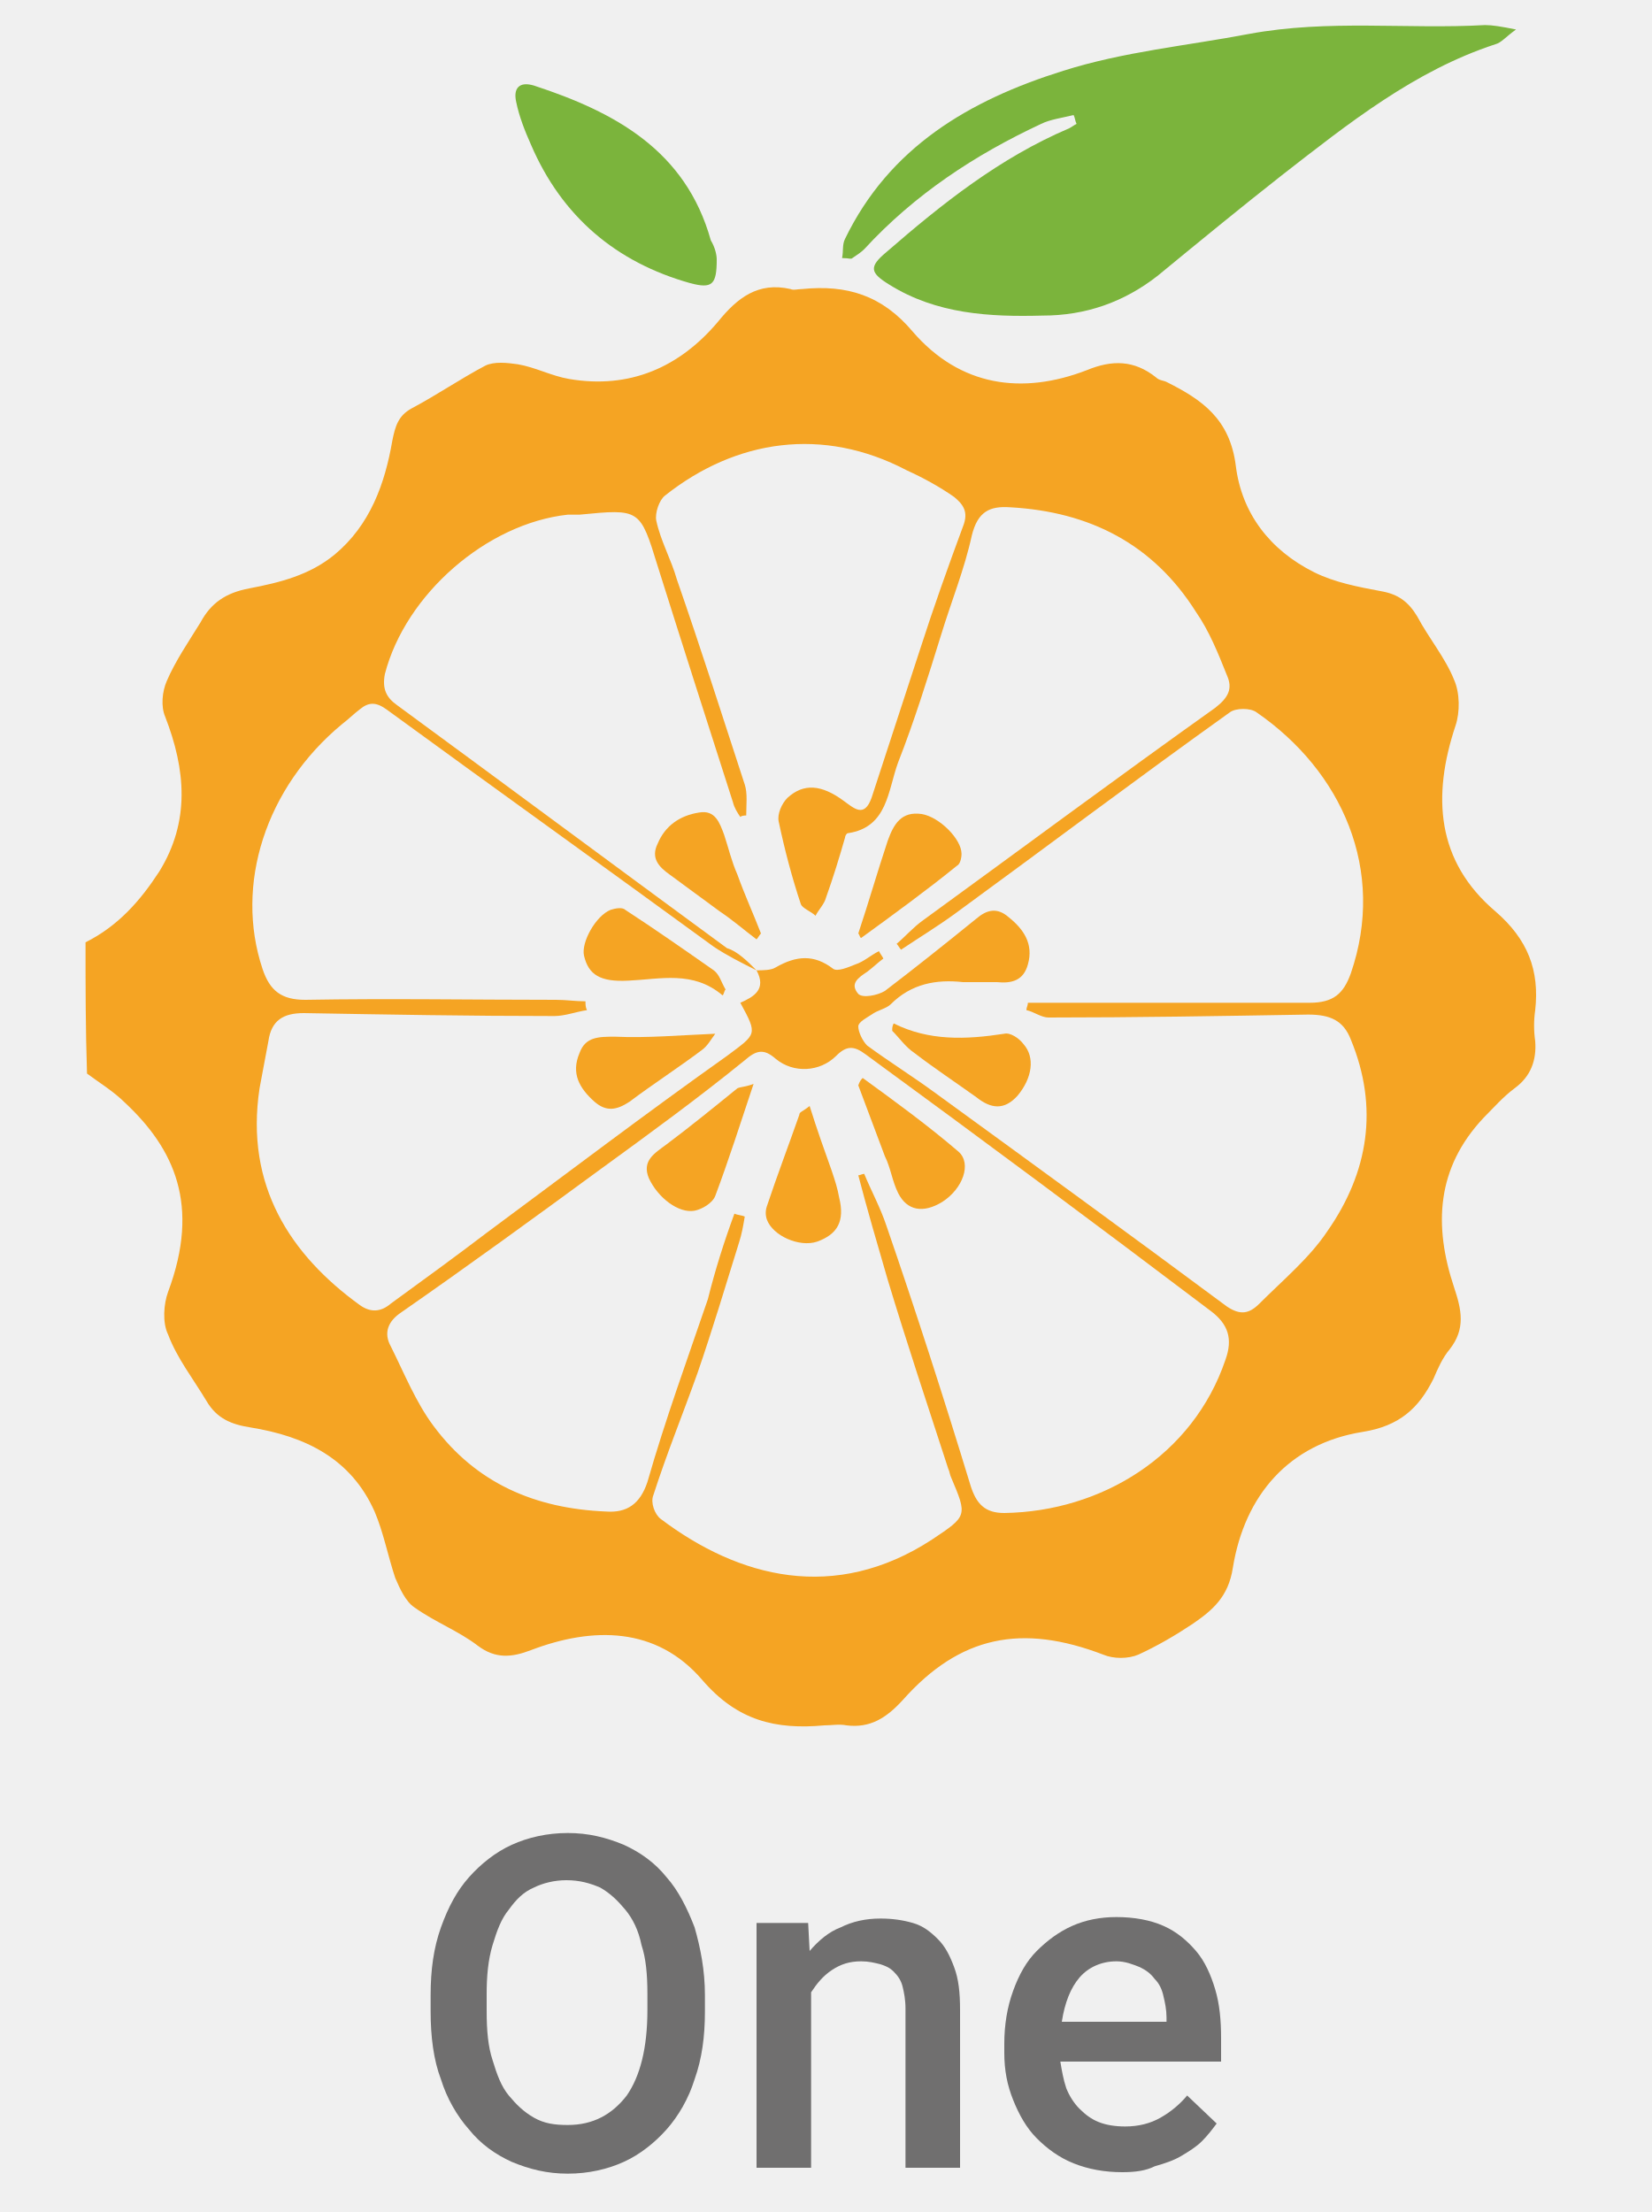
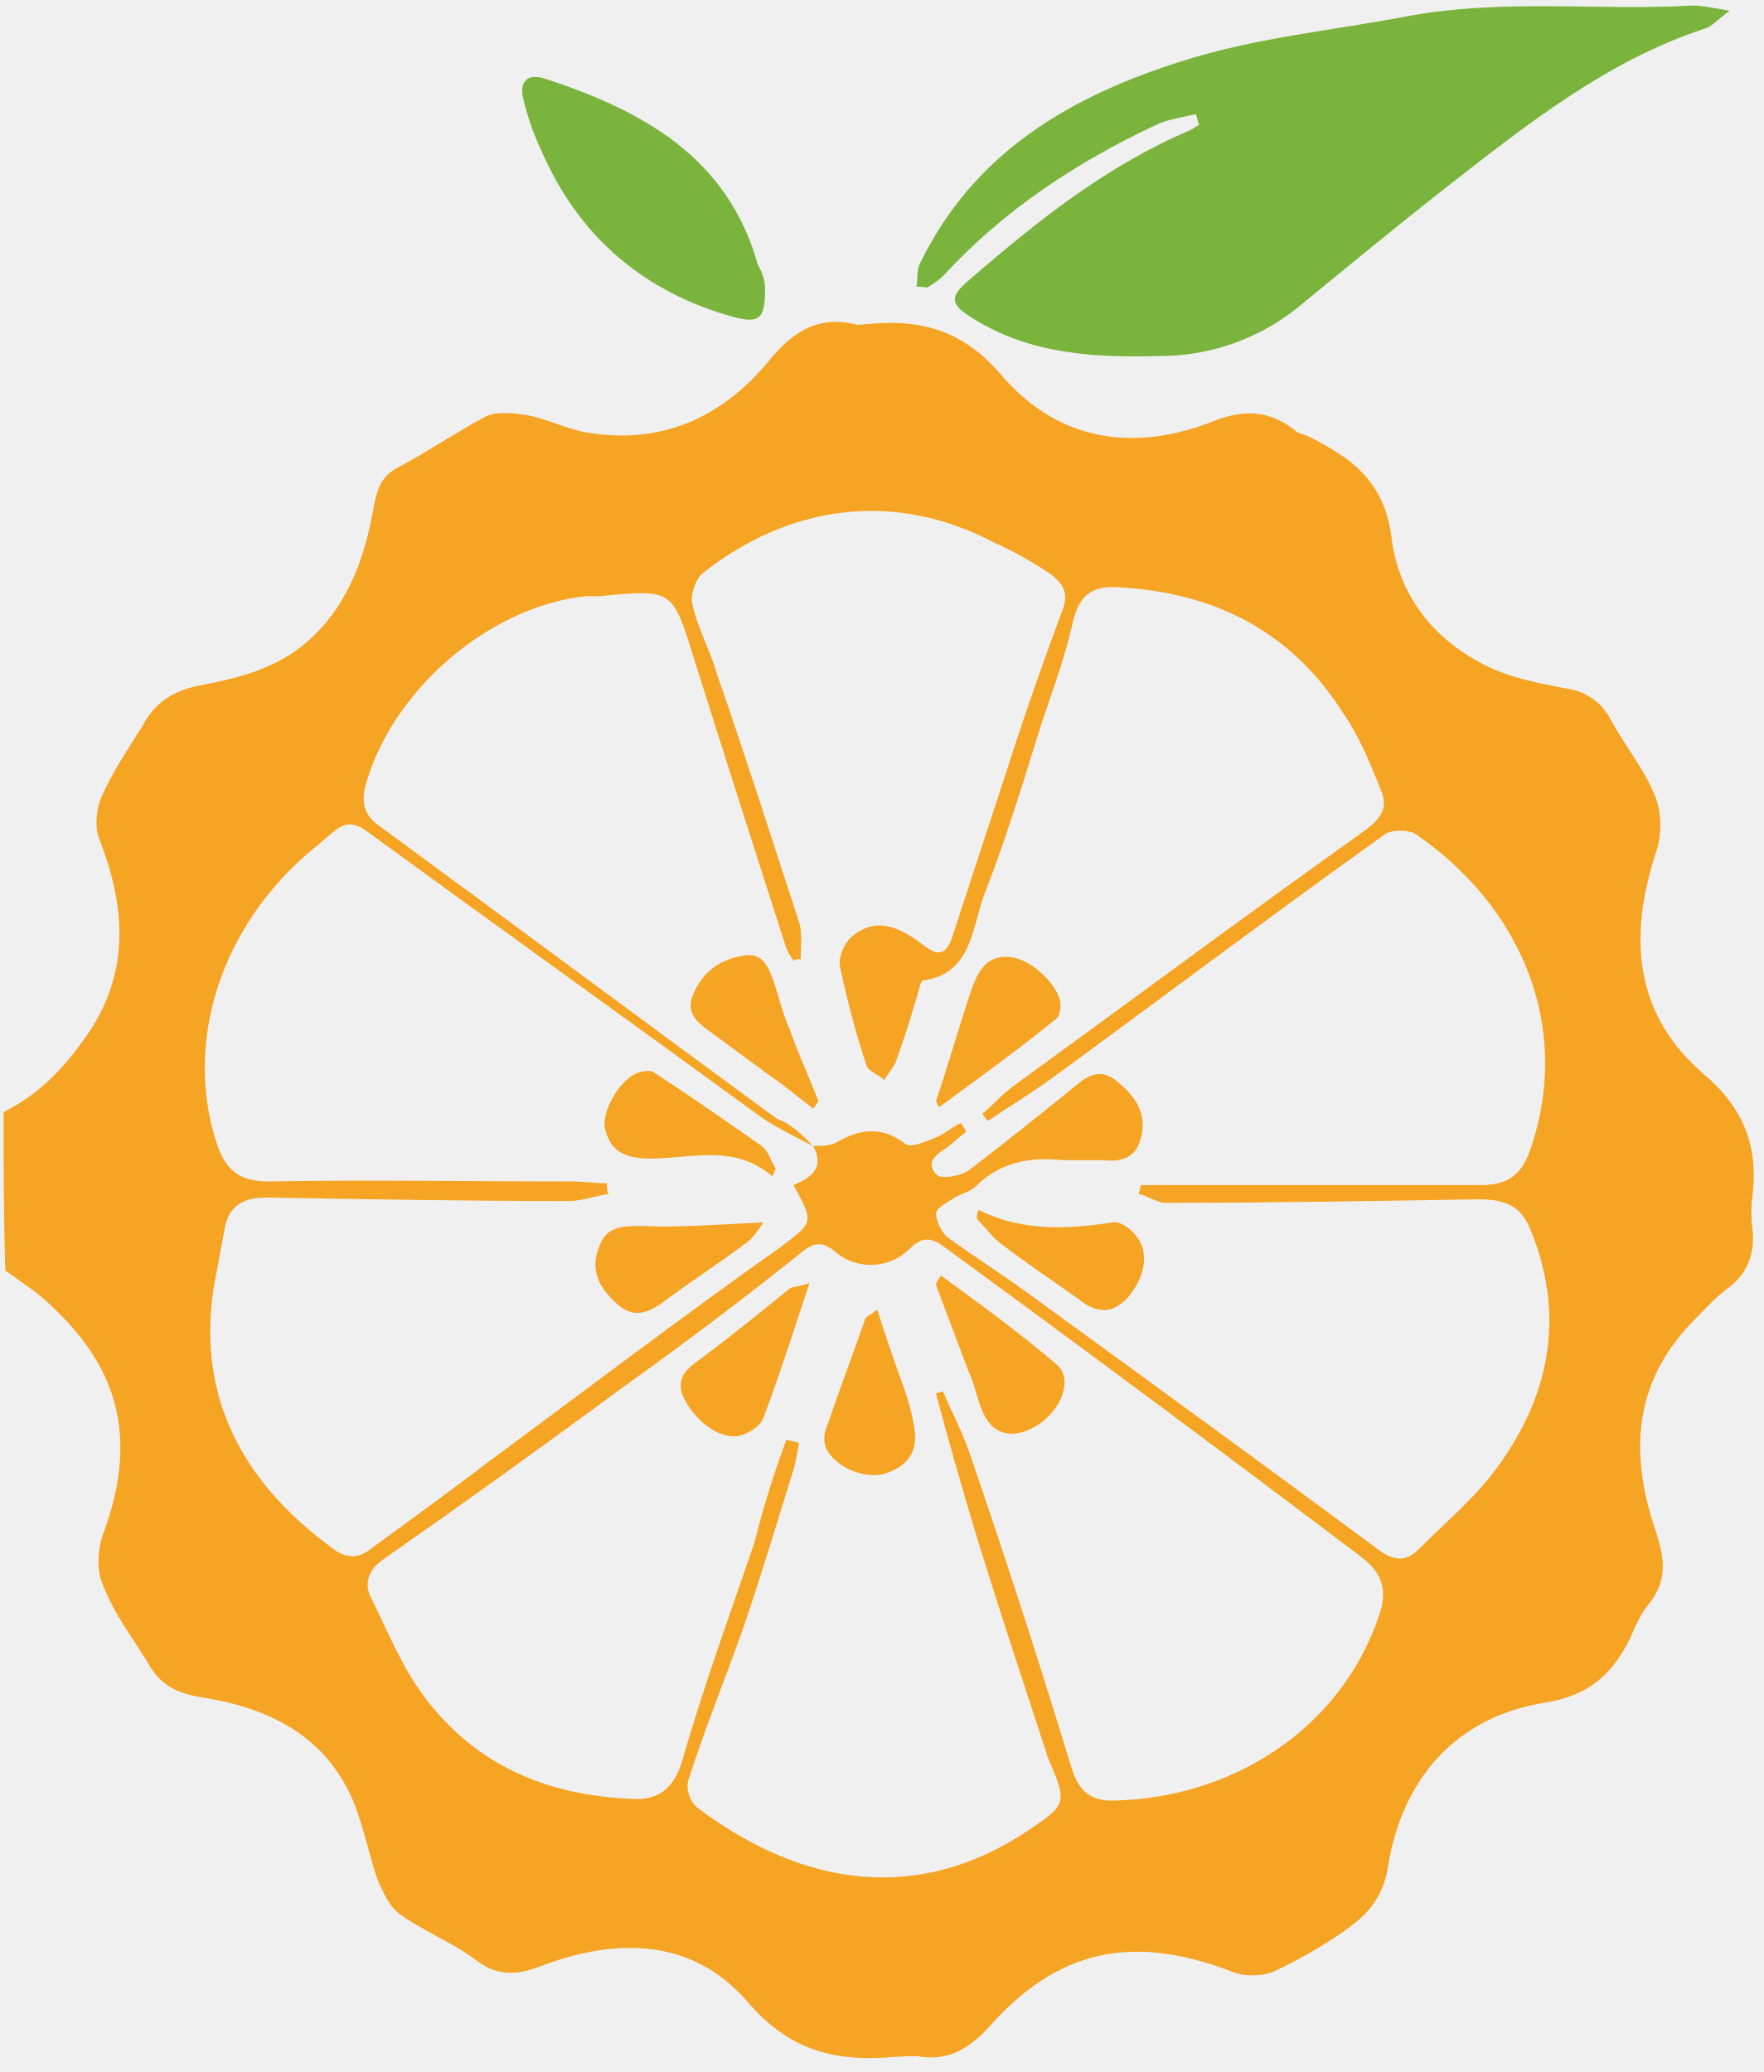
- <svg xmlns="http://www.w3.org/2000/svg" version="1.1" id="Layer_1" x="0px" y="0px" viewBox="0 0 112 150" style="enable-background:new 0 0 112 150;" xml:space="preserve">
-   <style type="text/css">
- 	.st0{fill:#7BB43C;}
- 	.st1{fill:#F5A423;}
- 	.st2{fill:#706F6F;}
- </style>
-   <g>
-     <g>
-       <path class="st0" d="M72.8,7.8C72,8,71.2,8.1,70.6,8.4c-4.5,2.1-8.6,4.8-12,8.5c-0.2,0.2-0.5,0.4-0.8,0.6c-0.1,0.1-0.2,0-0.7,0    c0.1-0.5,0-0.9,0.2-1.3c3-6.2,8.4-9.4,14.8-11.4c4.1-1.3,8.4-1.7,12.6-2.5c5.4-1,10.7-0.3,16-0.6c0.5,0,1.1,0.1,2.1,0.3    c-0.7,0.5-1,0.9-1.4,1c-5.5,1.8-10,5.4-14.5,8.9c-2.8,2.2-5.6,4.5-8.4,6.8c-2.3,1.8-4.9,2.7-7.8,2.7c-3.6,0.1-7.2-0.1-10.4-2.1    c-1.3-0.8-1.4-1.2-0.2-2.2c3.8-3.3,7.7-6.4,12.4-8.4c0.2-0.1,0.3-0.2,0.5-0.3C72.9,8.2,72.9,8,72.8,7.8z" />
-       <path class="st0" d="M48.6,17.6c0,1.7-0.3,2-1.8,1.6c-5-1.4-8.7-4.5-10.8-9.4c-0.4-0.9-0.8-1.9-1-2.9c-0.2-0.9,0.2-1.4,1.2-1.1    c5.5,1.8,10.3,4.4,12,10.5C48.5,16.8,48.6,17.3,48.6,17.6z" />
-     </g>
-     <g>
-       <path class="st1" d="M5.8,63.9c2.2-1.1,3.7-2.8,5-4.8c2.1-3.4,1.8-6.9,0.4-10.5c-0.3-0.7-0.2-1.7,0.1-2.4c0.6-1.4,1.5-2.7,2.3-4    c0.7-1.3,1.7-2,3.3-2.3c2.1-0.4,4.1-0.9,5.8-2.3c2.4-2,3.4-4.8,3.9-7.7c0.2-1,0.4-1.7,1.3-2.2c1.7-0.9,3.3-2,5-2.9    c0.6-0.3,1.5-0.2,2.2-0.1c1.2,0.2,2.3,0.8,3.5,1c4.1,0.7,7.5-0.8,10.1-3.9c1.3-1.6,2.7-2.7,4.9-2.2c0.2,0.1,0.5,0,0.8,0    c3-0.3,5.4,0.4,7.5,2.9c3.2,3.7,7.4,4.3,11.8,2.6c1.7-0.7,3.2-0.7,4.7,0.5c0.2,0.2,0.5,0.2,0.7,0.3c2.4,1.2,4.3,2.5,4.7,5.7    c0.4,3.2,2.3,5.7,5.3,7.2c1.4,0.7,3,1,4.6,1.3c1.1,0.2,1.8,0.7,2.4,1.7c0.8,1.5,1.9,2.8,2.5,4.3c0.4,0.9,0.4,2.2,0.1,3.1    c-1.6,4.8-1.3,9.2,2.7,12.6c2.2,1.9,3,4,2.7,6.7c-0.1,0.7-0.1,1.4,0,2.1c0.1,1.3-0.3,2.4-1.4,3.2c-0.8,0.6-1.4,1.3-2.1,2    c-3.2,3.4-3.4,7.3-2,11.5c0.5,1.5,0.8,2.8-0.3,4.2c-0.5,0.6-0.8,1.3-1.1,2c-1,2-2.3,3.2-4.8,3.6c-5,0.8-8,4.3-8.8,9.2    c-0.3,2-1.4,2.9-2.7,3.8c-1.2,0.8-2.4,1.5-3.7,2.1c-0.7,0.3-1.7,0.3-2.4,0c-5.5-2.1-9.7-1.3-13.6,3.1c-1.1,1.2-2.2,1.9-3.8,1.7    c-0.5-0.1-1,0-1.5,0c-3.3,0.3-5.9-0.3-8.3-3.1c-3.1-3.6-7.4-3.6-11.6-2c-1.3,0.5-2.4,0.6-3.6-0.3c-1.3-1-2.9-1.6-4.3-2.6    c-0.6-0.4-1-1.3-1.3-2c-0.5-1.5-0.8-3.1-1.4-4.5c-1.6-3.6-4.7-5.1-8.4-5.7c-1.3-0.2-2.3-0.6-3-1.8c-0.9-1.5-2-2.9-2.6-4.5    c-0.4-0.8-0.3-2.1,0-2.9c2.2-5.9,0.4-9.7-2.9-12.8c-0.8-0.8-1.8-1.4-2.6-2C5.8,69.8,5.8,66.8,5.8,63.9z M51.3,65.8    c0.4,0,1,0,1.3-0.2c1.4-0.8,2.6-0.9,3.9,0.1c0.3,0.2,1-0.1,1.5-0.3c0.6-0.2,1-0.6,1.6-0.9c0.1,0.2,0.2,0.3,0.3,0.5    c-0.4,0.3-0.7,0.6-1.1,0.9c-0.6,0.4-1.2,0.8-0.6,1.5c0.3,0.3,1.3,0.1,1.8-0.2c2.1-1.6,4.1-3.2,6.2-4.9c0.7-0.6,1.4-0.8,2.2-0.1    c1,0.8,1.7,1.8,1.3,3.2c-0.3,1.1-1.1,1.3-2.1,1.2c-0.8,0-1.5,0-2.3,0c-1.8-0.2-3.5,0.1-4.9,1.5c-0.3,0.3-0.9,0.4-1.3,0.7    c-0.3,0.2-0.9,0.5-0.9,0.8c0,0.4,0.3,1,0.6,1.3c1.5,1.1,3.1,2.1,4.6,3.2c6.6,4.8,13.2,9.6,19.8,14.5c0.9,0.6,1.5,0.5,2.2-0.2    c1.6-1.6,3.4-3.1,4.6-4.9c2.8-4,3.5-8.4,1.6-13c-0.5-1.3-1.4-1.7-2.9-1.7C82.8,68.9,77,69,71.1,69c-0.5,0-1-0.4-1.5-0.5    c0-0.2,0.1-0.3,0.1-0.5c0.6,0,1.3,0,1.9,0c5.7,0,11.5,0,17.2,0c1.6,0,2.3-0.6,2.8-2c2.4-7-0.6-13.7-6.4-17.7    c-0.4-0.3-1.4-0.3-1.8,0C77.1,52.8,71,57.4,64.7,62c-1.1,0.8-2.4,1.6-3.6,2.4c-0.1-0.1-0.2-0.3-0.3-0.4c0.6-0.5,1.1-1.1,1.8-1.6    c6.6-4.8,13.2-9.7,19.8-14.4c0.9-0.7,1.2-1.3,0.8-2.2c-0.6-1.5-1.2-3-2.1-4.3c-2.9-4.6-7.2-6.8-12.6-7.1c-1.4-0.1-2.2,0.3-2.6,1.9    c-0.5,2.3-1.4,4.5-2.1,6.8c-0.9,2.9-1.8,5.8-2.9,8.6c-0.7,1.9-0.7,4.4-3.4,4.8c-0.1,0-0.2,0.2-0.2,0.3c-0.4,1.4-0.8,2.7-1.3,4.1    c-0.1,0.4-0.5,0.8-0.7,1.2c-0.3-0.3-0.9-0.5-1-0.8c-0.6-1.8-1.1-3.7-1.5-5.6c-0.1-0.5,0.2-1.2,0.6-1.6c1.1-1,2.3-0.9,3.8,0.2    c0.7,0.5,1.4,1.2,1.9-0.2c1.1-3.4,2.2-6.7,3.3-10.1c0.9-2.8,1.9-5.6,2.9-8.3c0.4-1,0-1.5-0.6-2c-1-0.7-2.1-1.3-3.2-1.8    c-5.7-3-11.6-2.1-16.4,1.7c-0.4,0.3-0.7,1.2-0.6,1.7c0.3,1.4,1,2.6,1.4,4c1.6,4.6,3.1,9.3,4.6,13.9c0.2,0.6,0.1,1.4,0.1,2.1    c-0.1,0-0.3,0-0.4,0.1c-0.2-0.3-0.4-0.6-0.5-1c-1.7-5.3-3.4-10.6-5.1-16c-1.2-3.9-1.2-3.9-5.3-3.5c-0.3,0-0.5,0-0.8,0    c-5.5,0.6-11,5.4-12.4,10.8c-0.2,1,0.1,1.6,0.8,2.1c7.5,5.5,14.9,11,22.4,16.5C50,64.5,50.7,65.2,51.3,65.8c-1-0.5-2-1-2.9-1.6    C41,58.8,33.6,53.5,26.2,48.1c-0.7-0.5-1.2-0.5-1.8,0c-0.4,0.3-0.8,0.7-1.2,1C18,53.4,15.9,60,17.8,65.7c0.5,1.5,1.3,2.1,2.9,2.1    c5.7-0.1,11.3,0,17,0c0.7,0,1.3,0.1,2,0.1c0,0.2,0,0.4,0.1,0.6c-0.7,0.1-1.5,0.4-2.2,0.4c-5.7,0-11.3-0.1-17-0.2    c-1.4,0-2.2,0.5-2.4,1.9c-0.2,1.1-0.4,2.1-0.6,3.2c-1,6.6,2.1,11.3,6.8,14.7c0.7,0.5,1.4,0.5,2.1-0.1c2.2-1.6,4.4-3.2,6.5-4.8    c5.4-4,10.8-8.1,16.3-12c2-1.5,2.1-1.4,0.9-3.6C51.1,67.6,52,67.1,51.3,65.8z M49.8,82.3c0.2,0.1,0.5,0.1,0.7,0.2    c-0.1,0.6-0.2,1.2-0.4,1.8c-0.9,2.9-1.8,5.9-2.8,8.8c-1,2.8-2.1,5.5-3,8.3c-0.2,0.5,0.1,1.3,0.5,1.6c5.3,4,11.8,5.7,18.4,1.4    c2.4-1.6,2.4-1.6,1.3-4.2c-0.1-0.2-0.1-0.4-0.2-0.6c-1.4-4.3-2.8-8.5-4.1-12.8c-0.7-2.4-1.4-4.8-2-7.1c0.1,0,0.3-0.1,0.4-0.1    c0.5,1.2,1.1,2.3,1.5,3.5c2,5.8,3.9,11.7,5.7,17.6c0.4,1.3,1,1.9,2.3,1.9c6.6-0.1,12.8-3.9,15-10.4c0.5-1.4,0.2-2.4-1-3.3    C74.3,83,66.5,77.2,58.7,71.5c-0.8-0.6-1.3-0.6-2,0.1c-1.1,1.1-2.9,1.2-4.1,0.2c-0.8-0.7-1.3-0.6-2.1,0.1c-3.2,2.6-6.5,5-9.8,7.4    c-4.5,3.3-8.9,6.5-13.5,9.7c-0.9,0.6-1.2,1.4-0.7,2.3c0.9,1.8,1.7,3.8,2.9,5.4c2.9,3.9,6.9,5.6,11.7,5.8c1.4,0.1,2.3-0.5,2.8-2    c1.2-4.2,2.7-8.3,4.1-12.4C48.5,86.1,49.1,84.2,49.8,82.3z" />
-       <path class="st1" d="M58.2,63.3c0.7-2.1,1.3-4.2,2-6.3c0.4-1.1,0.9-2,2.3-1.8c1.2,0.2,2.7,1.7,2.7,2.7c0,0.3-0.1,0.7-0.3,0.8    c-2.1,1.7-4.3,3.3-6.5,4.9C58.3,63.6,58.3,63.4,58.2,63.3z" />
-       <path class="st1" d="M51.3,63.7c-0.8-0.6-1.6-1.3-2.5-1.9c-1.1-0.8-2.3-1.7-3.4-2.5c-0.7-0.5-1.3-1.1-0.8-2.1    c0.5-1.2,1.5-1.9,2.8-2.1c1.1-0.2,1.4,0.7,1.7,1.5c0.3,0.9,0.5,1.8,0.9,2.7c0.5,1.4,1.1,2.7,1.6,4C51.5,63.4,51.4,63.6,51.3,63.7z    " />
-       <path class="st1" d="M60.6,69.4c2.4,1.2,4.9,1.1,7.5,0.7c0.4-0.1,1,0.3,1.3,0.7c0.8,0.9,0.6,2.3-0.4,3.5c-0.9,1-1.8,0.9-2.8,0.1    c-1.4-1-2.9-2-4.2-3c-0.6-0.4-1-1-1.5-1.5C60.5,69.7,60.5,69.6,60.6,69.4z" />
-       <path class="st1" d="M51.1,73.5c-0.9,2.7-1.7,5.2-2.6,7.6c-0.2,0.5-0.9,0.9-1.4,1c-1.1,0.2-2.5-0.9-3.1-2.2    c-0.5-1.2,0.4-1.7,1.2-2.3c1.6-1.2,3.2-2.5,4.8-3.8C50.2,73.7,50.6,73.7,51.1,73.5z" />
-       <path class="st1" d="M58.5,73.1c2.2,1.6,4.4,3.2,6.5,5c0.9,0.8,0.3,2.5-1.1,3.4c-1.3,0.8-2.4,0.6-3-0.6c-0.4-0.8-0.5-1.7-0.9-2.5    c-0.6-1.6-1.2-3.2-1.8-4.8C58.3,73.3,58.4,73.2,58.5,73.1z" />
-       <path class="st1" d="M54.9,75c0.5,1.6,1,3,1.5,4.4c0.2,0.6,0.4,1.2,0.5,1.8c0.4,1.6-0.1,2.5-1.5,3c-1.2,0.4-3-0.4-3.4-1.5    c-0.1-0.3-0.1-0.6,0-0.9c0.7-2.1,1.5-4.2,2.2-6.2C54.2,75.4,54.4,75.4,54.9,75z" />
-       <path class="st1" d="M49,67.5c-2-1.7-4.2-1.1-6.4-1c-1.9,0.1-2.7-0.4-3-1.7c-0.2-0.9,0.8-2.7,1.8-3.1c0.3-0.1,0.8-0.2,1,0    c2,1.3,4,2.7,6,4.1c0.4,0.3,0.5,0.8,0.8,1.3C49.1,67.2,49.1,67.4,49,67.5z" />
-       <path class="st1" d="M48.5,70.1c-0.3,0.4-0.5,0.8-0.9,1.1c-1.6,1.2-3.3,2.3-4.9,3.5c-0.9,0.6-1.6,0.7-2.4,0c-1-0.9-1.6-1.9-1-3.3    c0.4-1.1,1.3-1.1,2.4-1.1C43.9,70.4,46.1,70.2,48.5,70.1z" />
-     </g>
+ <svg xmlns="http://www.w3.org/2000/svg" width="200" height="235" fill="none">
+   <g clip-path="url(#a)">
+     <path fill="#7BB43C" d="M135.6 12.94c-1.62.4-3.23.6-4.45 1.2-9.08 4.25-17.35 9.7-24.2 17.16-.41.4-1.02.8-1.62 1.21-.2.2-.4 0-1.41 0 .2-1 0-1.82.4-2.62 6.05-12.51 16.95-18.97 29.86-23 8.27-2.63 16.95-3.43 25.42-5.05 10.9-2.02 21.6-.6 32.29-1.21 1 0 2.22.2 4.24.6-1.42 1.01-2.02 1.82-2.83 2.02-11.1 3.64-20.18 10.9-29.26 17.96-5.65 4.44-11.3 9.08-16.94 13.72a25 25 0 0 1-15.74 5.45c-7.27.2-14.53-.2-20.99-4.24-2.62-1.61-2.82-2.42-.4-4.44 7.67-6.65 15.53-12.91 25.02-16.95.4-.2.6-.4 1-.6-.2-.4-.2-.8-.4-1.21M86.76 32.71c0 3.43-.6 4.04-3.63 3.23-10.09-2.82-17.55-9.08-21.79-18.97a29 29 0 0 1-2.02-5.85c-.4-1.81.4-2.82 2.42-2.22 11.1 3.64 20.79 8.88 24.22 21.19.6 1 .8 2.02.8 2.62" />
+     <path fill="#F5A423" d="M.4 126.14c4.44-2.22 7.47-5.66 10.1-9.69 4.23-6.86 3.62-13.92.8-21.19-.6-1.4-.4-3.43.2-4.84 1.21-2.82 3.03-5.45 4.64-8.07 1.41-2.62 3.43-4.04 6.66-4.64 4.24-.8 8.27-1.82 11.7-4.64 4.85-4.04 6.86-9.69 7.87-15.54.4-2.02.81-3.43 2.63-4.44 3.43-1.81 6.65-4.03 10.08-5.85 1.22-.6 3.03-.4 4.44-.2 2.42.4 4.64 1.61 7.07 2.02 8.27 1.4 15.13-1.62 20.38-7.87 2.62-3.23 5.44-5.45 9.88-4.44.4.2 1.01 0 1.62 0 6.05-.6 10.9.8 15.13 5.85 6.46 7.47 14.93 8.68 23.8 5.25 3.44-1.42 6.47-1.42 9.5 1 .4.4 1 .4 1.4.61 4.85 2.42 8.68 5.04 9.49 11.5.8 6.46 4.64 11.5 10.7 14.53 2.82 1.41 6.05 2.02 9.27 2.62a6.5 6.5 0 0 1 4.85 3.43c1.61 3.03 3.83 5.65 5.04 8.68.8 1.82.8 4.44.2 6.25-3.23 9.69-2.62 18.57 5.45 25.43 4.44 3.83 6.05 8.07 5.45 13.52q-.3 2.1 0 4.23c.2 2.63-.6 4.85-2.83 6.46-1.61 1.21-2.82 2.62-4.23 4.04-6.46 6.86-6.86 14.73-4.04 23.2 1.01 3.03 1.61 5.65-.6 8.47-1.01 1.22-1.62 2.63-2.22 4.04-2.02 4.04-4.65 6.46-9.69 7.26-10.09 1.62-16.14 8.68-17.75 18.57-.61 4.03-2.83 5.85-5.45 7.67a55 55 0 0 1-7.47 4.23c-1.41.6-3.43.6-4.84 0-11.1-4.23-19.57-2.62-27.44 6.26-2.22 2.42-4.44 3.83-7.67 3.43-1-.2-2.02 0-3.03 0-6.66.6-11.9-.6-16.74-6.26-6.26-7.26-14.94-7.26-23.41-4.03-2.62 1-4.84 1.2-7.26-.6-2.63-2.03-5.86-3.24-8.68-5.25-1.21-.81-2.02-2.63-2.62-4.04-1.01-3.03-1.62-6.25-2.83-9.08-3.23-7.26-9.48-10.29-16.95-11.5-2.62-.4-4.64-1.21-6.05-3.63-1.82-3.03-4.04-5.85-5.25-9.08-.8-1.62-.6-4.24 0-5.85 4.44-11.9.81-19.58-5.85-25.83-1.61-1.62-3.63-2.83-5.24-4.04-.2-6.05-.2-12.1-.2-17.95m91.81 3.83c.8 0 2.02 0 2.62-.4 2.83-1.62 5.25-1.82 7.87.2.6.4 2.02-.2 3.03-.6 1.21-.41 2.02-1.22 3.23-1.82.2.4.4.6.6 1-.8.61-1.4 1.22-2.22 1.82-1.2.8-2.42 1.62-1.2 3.03.6.6 2.62.2 3.63-.4 4.23-3.24 8.27-6.46 12.5-9.9 1.42-1.2 2.83-1.6 4.45-.2 2.01 1.62 3.43 3.64 2.62 6.46-.6 2.22-2.22 2.63-4.24 2.42h-4.64c-3.63-.4-7.06.2-9.89 3.03-.6.6-1.81.8-2.62 1.41-.6.4-1.82 1.01-1.82 1.62 0 .8.6 2.01 1.21 2.62 3.03 2.22 6.26 4.24 9.29 6.46 13.31 9.68 26.63 19.37 39.95 29.25 1.81 1.21 3.02 1.01 4.44-.4 3.22-3.23 6.86-6.25 9.28-9.89 5.65-8.07 7.06-16.95 3.23-26.23-1.01-2.62-2.83-3.43-5.85-3.43-11.9.2-23.61.4-35.52.4-1 0-2.01-.8-3.02-1 0-.4.2-.6.2-1.01h38.53c3.23 0 4.65-1.21 5.66-4.04 4.84-14.12-1.21-27.64-12.92-35.71-.8-.6-2.82-.6-3.63 0-12.71 9.08-25.02 18.36-37.73 27.64-2.22 1.62-4.84 3.23-7.26 4.84-.2-.2-.4-.6-.61-.8 1.21-1.01 2.22-2.22 3.63-3.23 13.32-9.69 26.64-19.57 39.95-29.06 1.82-1.4 2.42-2.62 1.62-4.44-1.21-3.02-2.42-6.05-4.24-8.67-5.85-9.28-14.53-13.72-25.42-14.33-2.83-.2-4.44.6-5.25 3.84-1 4.64-2.82 9.08-4.24 13.72-1.81 5.85-3.63 11.7-5.85 17.35-1.41 3.83-1.41 8.88-6.86 9.68-.2 0-.4.4-.4.6-.8 2.83-1.62 5.46-2.62 8.28-.2.8-1.01 1.62-1.42 2.42-.6-.6-1.81-1-2.02-1.61a103 103 0 0 1-3.02-11.3c-.2-1 .4-2.42 1.2-3.23 2.23-2.02 4.65-1.81 7.68.4 1.4 1.01 2.82 2.43 3.83-.4 2.22-6.86 4.44-13.52 6.66-20.38 1.81-5.65 3.83-11.3 5.85-16.75.8-2.01 0-3.02-1.21-4.03a41 41 0 0 0-6.46-3.63C101.3 55.5 89.4 57.33 79.7 65c-.8.6-1.41 2.42-1.21 3.43.6 2.82 2.02 5.24 2.83 8.07 3.22 9.28 6.25 18.76 9.28 28.05.4 1.2.2 2.82.2 4.23-.2 0-.6 0-.8.2-.41-.6-.82-1.2-1.02-2.01-3.43-10.7-6.86-21.4-10.29-32.29-2.42-7.87-2.42-7.87-10.7-7.06h-1.6c-11.1 1.21-22.2 10.9-25.03 21.8-.4 2.01.2 3.22 1.62 4.23 15.13 11.1 30.06 22.2 45.2 33.3 1.4.4 2.82 1.8 4.03 3.02-2.02-1.01-4.03-2.02-5.85-3.23-14.93-10.9-29.86-21.59-44.8-32.49-1.4-1-2.42-1-3.63 0-.8.61-1.61 1.42-2.42 2.02-10.49 8.68-14.73 22-10.9 33.5 1.02 3.02 2.63 4.23 5.86 4.23 11.5-.2 22.8 0 34.3 0 1.41 0 2.62.2 4.04.2 0 .41 0 .81.2 1.22-1.42.2-3.03.8-4.44.8-11.5 0-22.8-.2-34.3-.4-2.83 0-4.44 1-4.85 3.83-.4 2.22-.8 4.24-1.2 6.46-2.02 13.32 4.23 22.8 13.71 29.66 1.42 1.01 2.83 1.01 4.24-.2 4.44-3.23 8.88-6.46 13.12-9.69 10.9-8.07 21.79-16.34 32.89-24.2 4.03-3.03 4.23-2.83 1.81-7.27 1.82-.8 3.63-1.82 2.22-4.44m-3.03 33.3c.4.2 1.01.2 1.42.4-.2 1.2-.4 2.42-.81 3.63-1.82 5.85-3.63 11.9-5.65 17.75-2.02 5.65-4.24 11.1-6.05 16.75-.4 1.01.2 2.62 1 3.23 10.7 8.07 23.82 11.5 37.13 2.82 4.84-3.22 4.84-3.22 2.63-8.47-.2-.4-.2-.8-.4-1.21-2.83-8.68-5.66-17.15-8.28-25.83-1.41-4.84-2.83-9.68-4.04-14.32.2 0 .6-.2.81-.2 1.01 2.42 2.22 4.64 3.03 7.06 4.03 11.7 7.87 23.6 11.5 35.5.8 2.63 2.02 3.84 4.64 3.84 13.32-.2 25.83-7.87 30.27-20.98 1-2.83.4-4.84-2.02-6.66a3560 3560 0 0 0-47.22-35.11c-1.61-1.21-2.62-1.21-4.03.2a6.2 6.2 0 0 1-8.28.4c-1.61-1.4-2.62-1.2-4.23.2a462 462 0 0 1-19.78 14.94 1335 1335 0 0 1-27.24 19.57c-1.81 1.21-2.42 2.83-1.4 4.64 1.8 3.63 3.42 7.67 5.84 10.9 5.85 7.87 13.92 11.3 23.61 11.7 2.83.2 4.64-1 5.65-4.03 2.42-8.48 5.45-16.75 8.27-25.03 1.01-4.03 2.22-7.86 3.63-11.7" />
+     <path fill="#F5A423" d="M106.13 124.92c1.42-4.23 2.63-8.47 4.04-12.7.8-2.23 1.81-4.04 4.64-3.64 2.42.4 5.45 3.43 5.45 5.45 0 .6-.2 1.41-.6 1.61-4.24 3.43-8.68 6.66-13.12 9.89-.2 0-.2-.4-.4-.6M92.21 125.73c-1.61-1.2-3.23-2.62-5.04-3.83-2.22-1.62-4.64-3.43-6.86-5.05-1.42-1-2.63-2.22-1.62-4.23 1.01-2.43 3.03-3.84 5.65-4.24 2.22-.4 2.83 1.41 3.43 3.03.6 1.81 1.01 3.63 1.82 5.44 1 2.83 2.22 5.45 3.23 8.07-.2.2-.4.61-.6.81M110.98 137.23c4.84 2.42 9.88 2.22 15.13 1.42.8-.2 2.02.6 2.62 1.4 1.62 1.82 1.21 4.65-.8 7.07-1.82 2.02-3.64 1.82-5.65.2-2.83-2.02-5.86-4.03-8.48-6.05-1.2-.8-2.02-2.02-3.02-3.03 0-.4 0-.6.2-1M91.8 145.5c-1.8 5.45-3.42 10.5-5.24 15.34-.4 1-1.81 1.82-2.82 2.02-2.22.4-5.05-1.82-6.26-4.44-1-2.42.8-3.43 2.42-4.64 3.23-2.42 6.46-5.05 9.69-7.67.4-.2 1.2-.2 2.22-.6M106.74 144.7c4.44 3.23 8.88 6.46 13.12 10.09 1.81 1.61.6 5.04-2.22 6.86-2.63 1.61-4.85 1.2-6.06-1.21-.8-1.62-1-3.43-1.81-5.05l-3.64-9.68c.2-.6.4-.81.6-1.01M99.48 148.53c1 3.23 2.01 6.06 3.02 8.88.4 1.21.8 2.42 1.01 3.63.8 3.23-.2 5.05-3.03 6.06-2.42.8-6.05-.81-6.86-3.03a2.8 2.8 0 0 1 0-1.82c1.42-4.23 3.03-8.47 4.44-12.5 0-.41.4-.41 1.42-1.22M87.57 133.4c-4.03-3.43-8.47-2.22-12.91-2.02-3.84.2-5.45-.8-6.06-3.43-.4-1.81 1.62-5.45 3.64-6.25.6-.2 1.61-.4 2.01 0 4.04 2.62 8.07 5.44 12.11 8.27.8.6 1 1.61 1.61 2.62-.2.2-.2.6-.4.8M86.56 138.65c-.6.8-1 1.6-1.81 2.22-3.23 2.42-6.66 4.63-9.9 7.06-1.8 1.2-3.22 1.4-4.83 0-2.02-1.82-3.23-3.84-2.02-6.66.8-2.22 2.62-2.22 4.84-2.22 4.44.2 8.88-.2 13.72-.4" />
  </g>
-   <g>
-     <path class="st2" d="M47.8,136.4c0,1.7-0.2,3.2-0.7,4.6c-0.4,1.3-1.1,2.5-1.9,3.4c-0.8,0.9-1.8,1.7-2.9,2.2   c-1.1,0.5-2.4,0.8-3.8,0.8c-1.4,0-2.6-0.3-3.8-0.8c-1.1-0.5-2.1-1.2-2.9-2.2c-0.8-0.9-1.5-2.1-1.9-3.4c-0.5-1.3-0.7-2.9-0.7-4.6   v-1.1c0-1.7,0.2-3.2,0.7-4.6c0.5-1.4,1.1-2.5,1.9-3.4c0.8-0.9,1.8-1.7,2.9-2.2c1.1-0.5,2.4-0.8,3.8-0.8c1.4,0,2.6,0.3,3.8,0.8   c1.1,0.5,2.1,1.2,2.9,2.2c0.8,0.9,1.4,2.1,1.9,3.4c0.4,1.4,0.7,2.9,0.7,4.6V136.4z M43.9,135.2c0-1.3-0.1-2.4-0.4-3.3   c-0.2-1-0.6-1.8-1.1-2.4c-0.5-0.6-1-1.1-1.7-1.5c-0.7-0.3-1.4-0.5-2.3-0.5c-0.8,0-1.6,0.2-2.2,0.5c-0.7,0.3-1.2,0.8-1.7,1.5   c-0.5,0.6-0.8,1.4-1.1,2.4c-0.3,1-0.4,2.1-0.4,3.3v1.2c0,1.3,0.1,2.4,0.4,3.3c0.3,1,0.6,1.8,1.1,2.4s1,1.1,1.7,1.5s1.4,0.5,2.3,0.5   c1.7,0,3-0.7,4-2c0.9-1.3,1.4-3.2,1.4-5.8V135.2z" />
-     <path class="st2" d="M54.8,130.4l0.1,1.9c0.6-0.7,1.3-1.3,2.1-1.6c0.8-0.4,1.7-0.6,2.7-0.6c0.8,0,1.5,0.1,2.2,0.3s1.2,0.6,1.7,1.1   c0.5,0.5,0.8,1.1,1.1,1.9c0.3,0.8,0.4,1.7,0.4,2.9V147h-3.7v-10.8c0-0.6-0.1-1.1-0.2-1.5c-0.1-0.4-0.3-0.7-0.6-1s-0.6-0.4-0.9-0.5   c-0.4-0.1-0.8-0.2-1.3-0.2c-0.8,0-1.4,0.2-2,0.6c-0.6,0.4-1,0.9-1.4,1.5V147h-3.7v-16.6H54.8z" />
-     <path class="st2" d="M76.1,147.3c-1.2,0-2.3-0.2-3.3-0.6s-1.8-1-2.5-1.7c-0.7-0.7-1.2-1.6-1.6-2.6s-0.6-2-0.6-3.2v-0.6   c0-1.3,0.2-2.5,0.6-3.6c0.4-1.1,0.9-2,1.6-2.7c0.7-0.7,1.5-1.3,2.4-1.7c0.9-0.4,1.9-0.6,3-0.6c1.2,0,2.3,0.2,3.2,0.6   c0.9,0.4,1.6,1,2.2,1.7c0.6,0.7,1,1.6,1.3,2.6s0.4,2.1,0.4,3.3v1.6H71.9c0.1,0.6,0.2,1.2,0.4,1.8c0.2,0.5,0.5,1,0.9,1.4   c0.4,0.4,0.8,0.7,1.3,0.9c0.5,0.2,1.1,0.3,1.8,0.3c0.9,0,1.7-0.2,2.4-0.6c0.7-0.4,1.3-0.9,1.8-1.5l2,1.9c-0.3,0.4-0.6,0.8-1,1.2   c-0.4,0.4-0.9,0.7-1.4,1s-1.1,0.5-1.8,0.7C77.7,147.2,77,147.3,76.1,147.3z M75.7,133c-1,0-1.9,0.4-2.5,1.1s-1,1.7-1.2,3h7.1v-0.3   c0-0.5-0.1-1-0.2-1.4c-0.1-0.5-0.3-0.9-0.6-1.2c-0.3-0.4-0.6-0.6-1-0.8C76.8,133.2,76.3,133,75.7,133z" />
-   </g>
+   <defs>
+     <clipPath id="a">
+       <path fill="#fff" d="M0 .59h200v233.9H0z" />
+     </clipPath>
+   </defs>
</svg>
